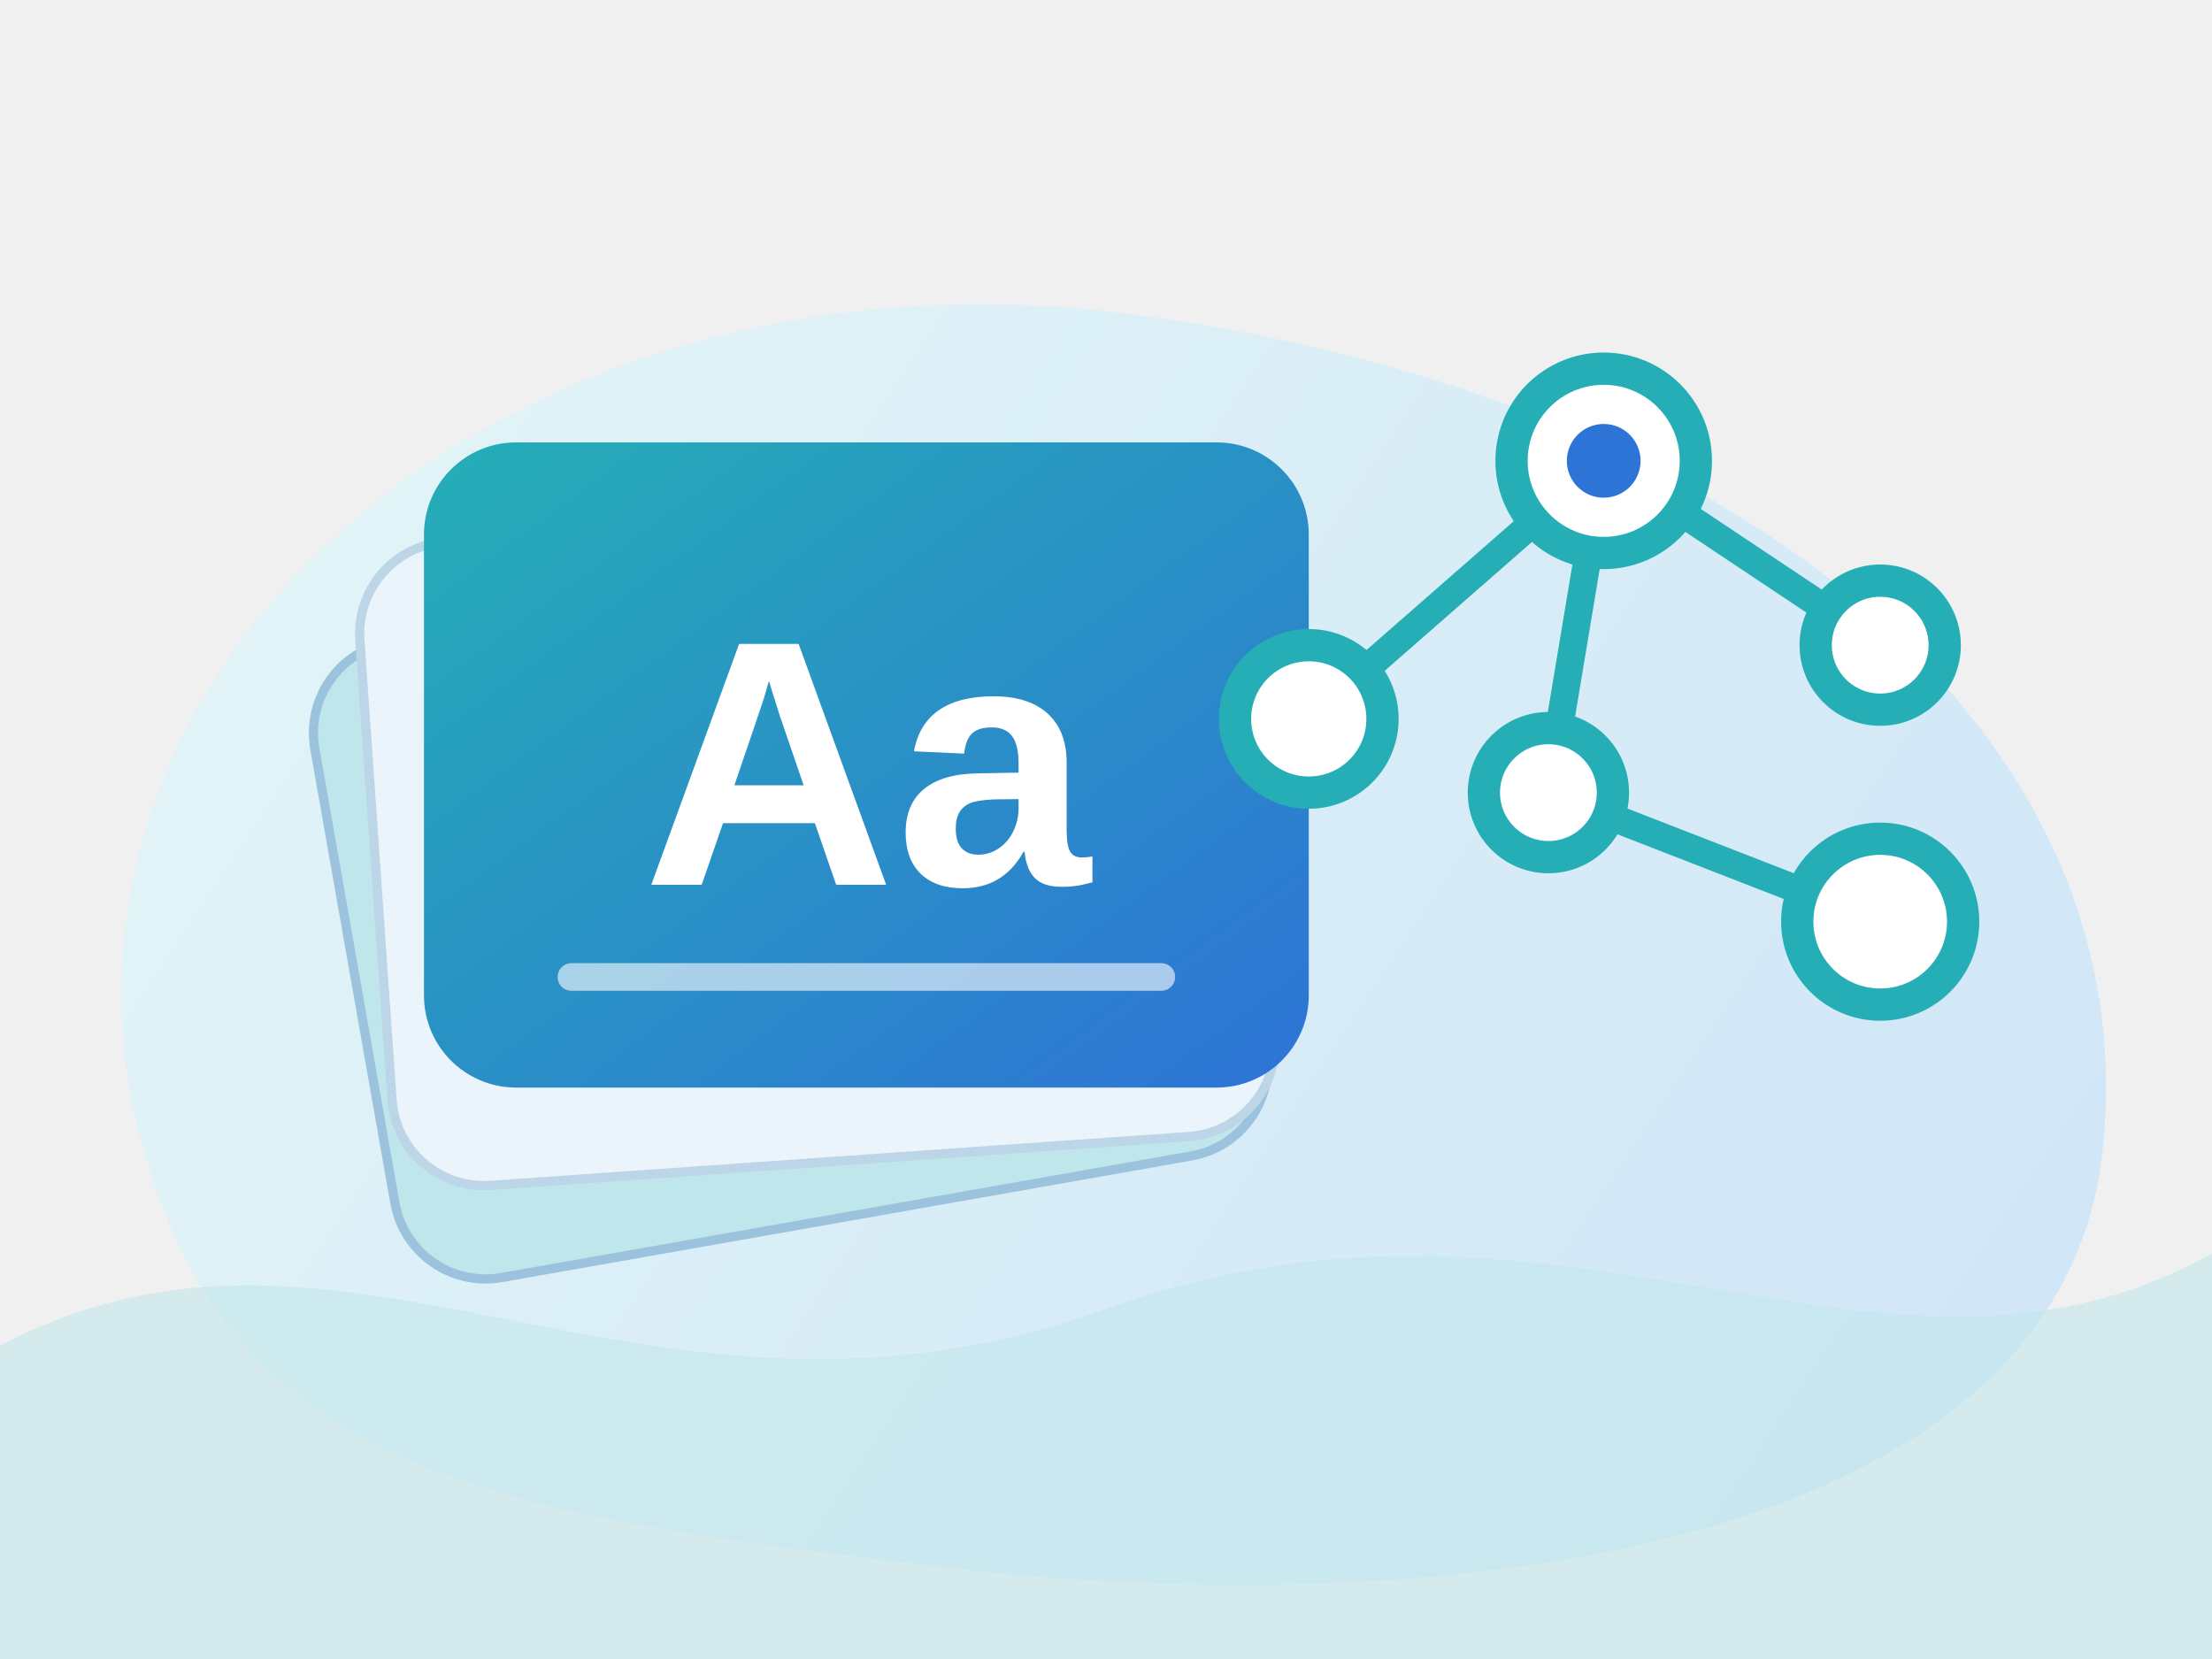
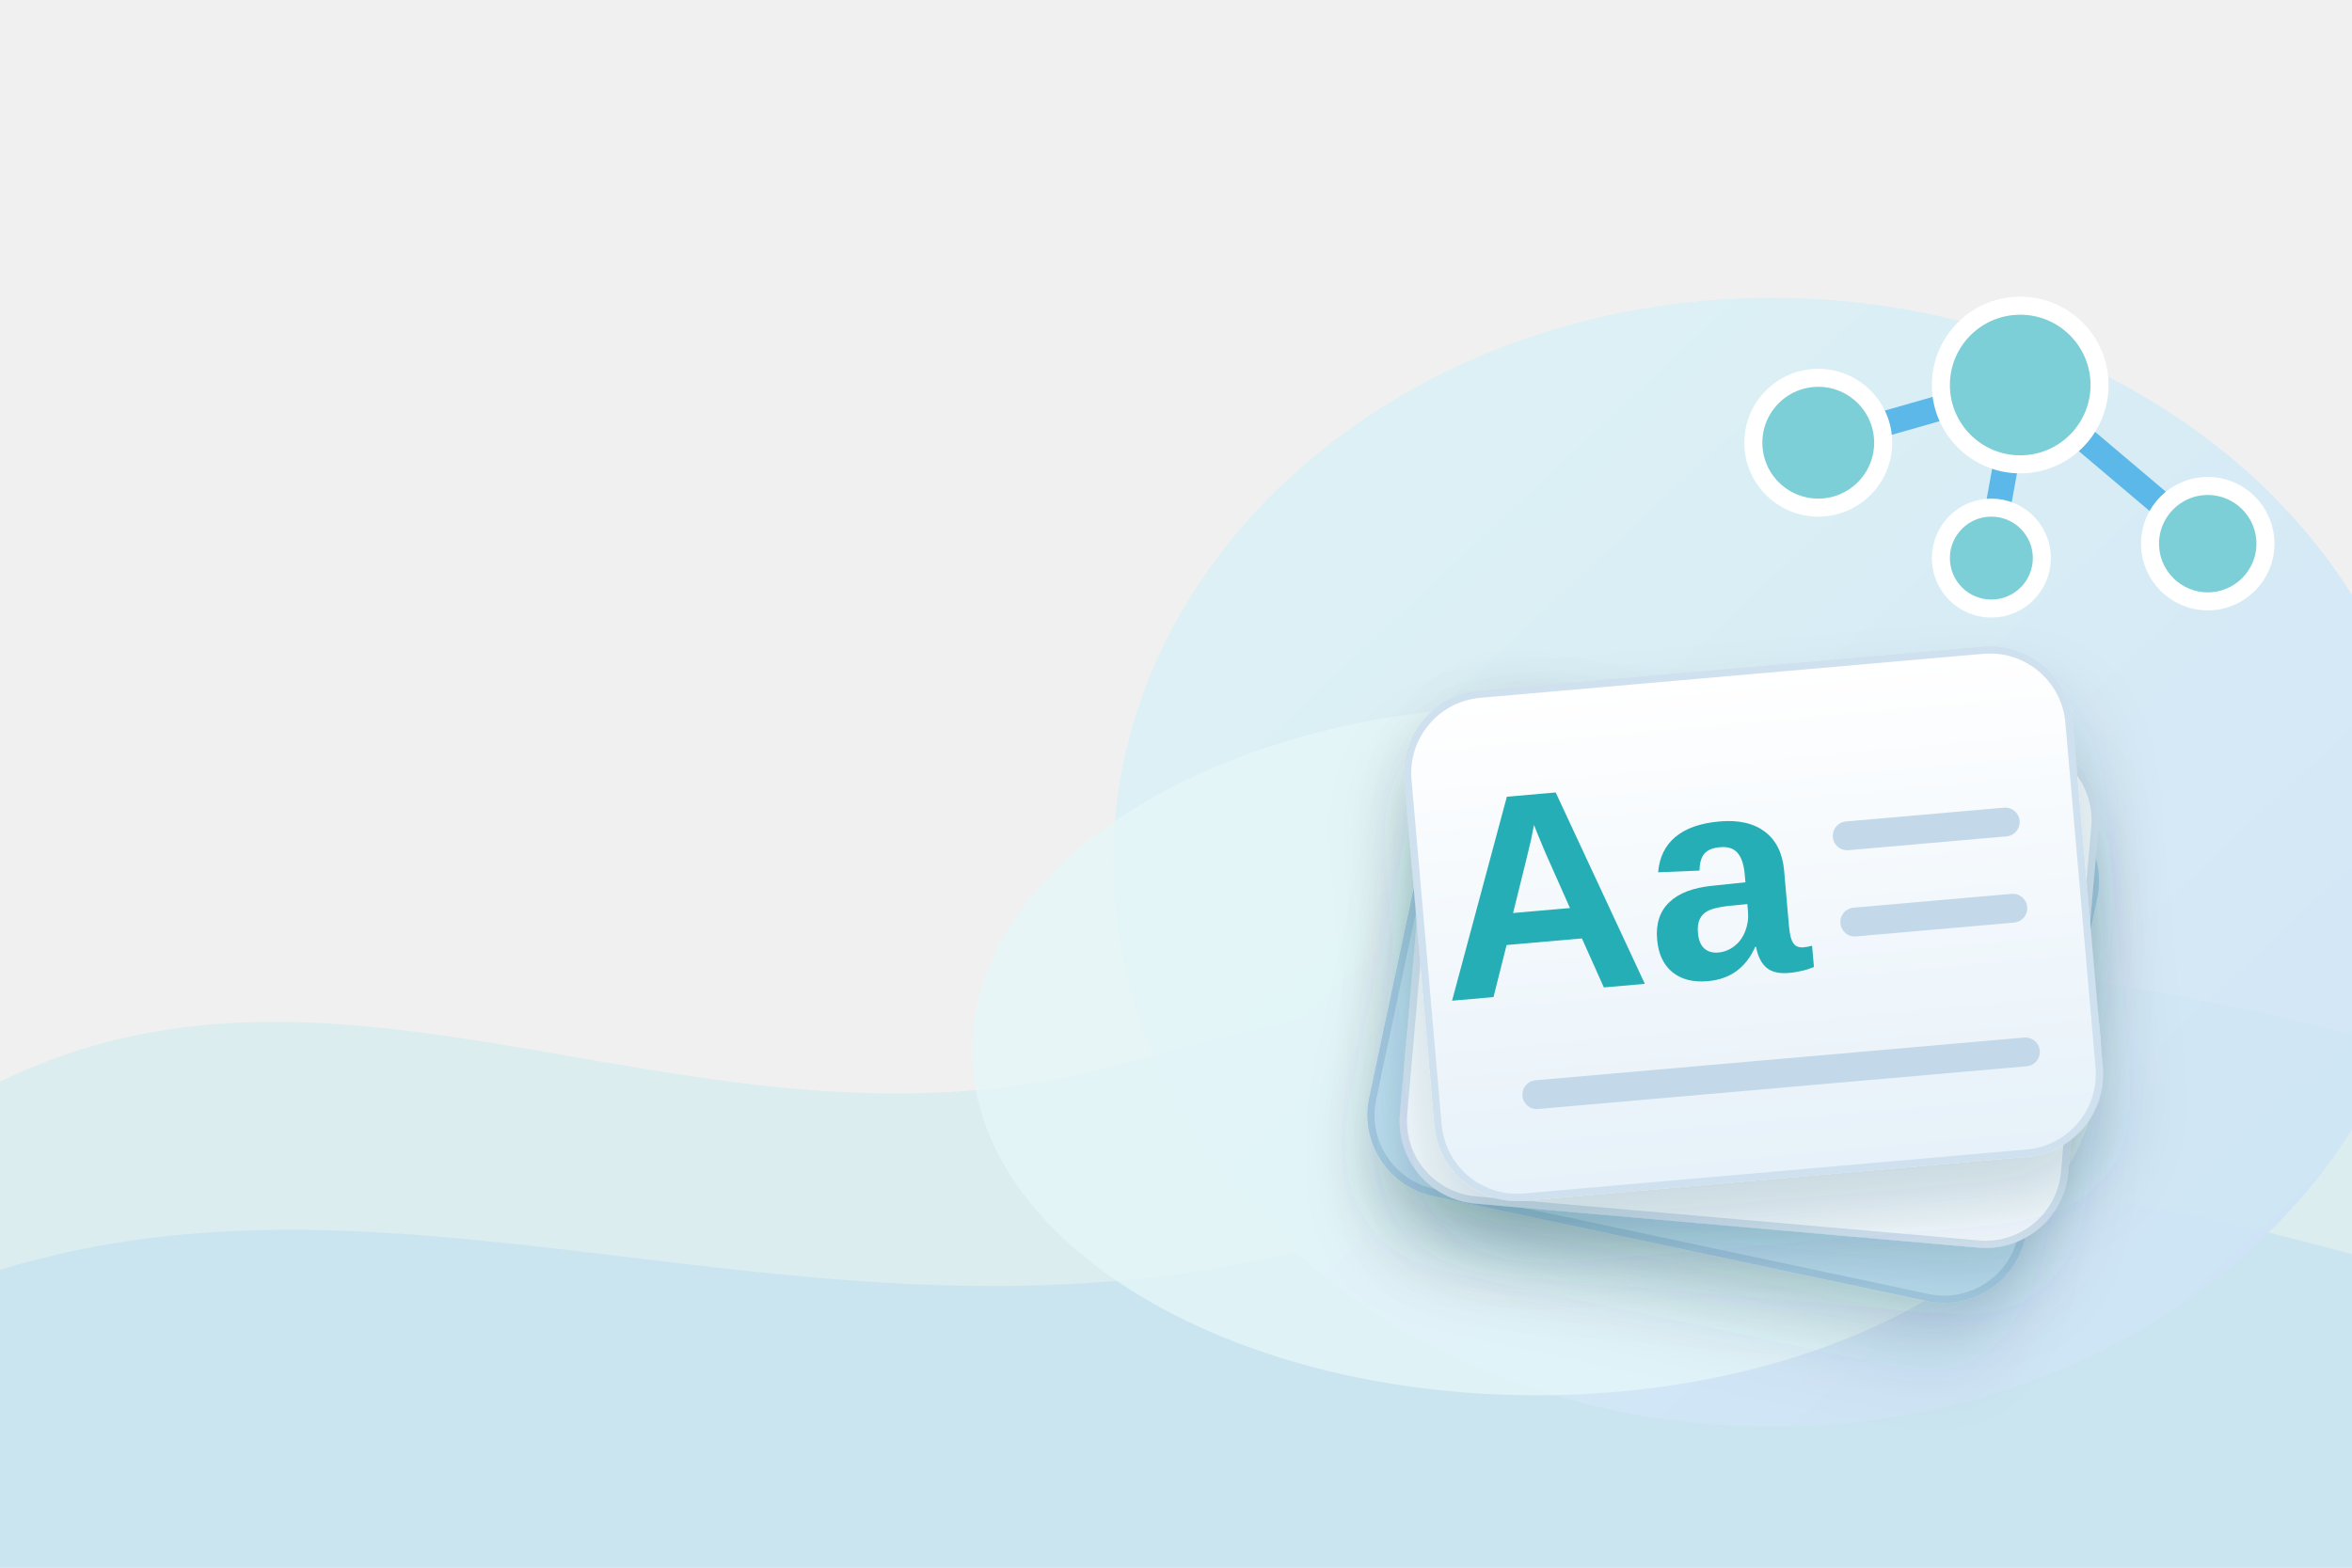
- <svg xmlns="http://www.w3.org/2000/svg" viewBox="0 0 240 180" fill="none">
+ <svg xmlns="http://www.w3.org/2000/svg" viewBox="0 0 300 200" fill="none">
  <defs>
-     <linearGradient id="bg" x1="20" y1="30" x2="230" y2="170" gradientUnits="userSpaceOnUse">
-       <stop stop-color="#E3F5F7" />
-       <stop offset="1" stop-color="#CFE5F7" />
+     <linearGradient id="bgw" x1="150" y1="30" x2="300" y2="190" gradientUnits="userSpaceOnUse">
+       <stop stop-color="#DDF3F5" />
+       <stop offset="1" stop-color="#CBE2F6" />
    </linearGradient>
    <linearGradient id="ac" x1="0" y1="0" x2="1" y2="1">
-       <stop stop-color="#25AEB6" />
+       <stop stop-color="#5BB8E8" />
      <stop offset="1" stop-color="#2E73D6" />
+     </linearGradient>
+     <linearGradient id="tl" x1="0" y1="0" x2="1" y2="1">
+       <stop stop-color="#47C2C4" />
+       <stop offset="1" stop-color="#1E93A0" />
    </linearGradient>
    <linearGradient id="pg" x1="0" y1="0" x2="0" y2="1">
      <stop stop-color="#FFFFFF" />
-       <stop offset="1" stop-color="#E8F3FA" />
+       <stop offset="1" stop-color="#E6F1F9" />
    </linearGradient>
+     <filter id="sh" x="-25%" y="-20%" width="150%" height="160%">
+       <feDropShadow dx="0" dy="6" stdDeviation="5" flood-color="#173852" flood-opacity=".17" />
+     </filter>
  </defs>
-   <path d="M14 118C6 68 58 26 122 34c64 8 112 44 106 92-6 44-76 50-126 44C52 164 22 160 14 118Z" fill="url(#bg)" />
-   <path d="M0 146c38-20 70 14 120-4s84 14 120-6v44H0Z" fill="#BFE6EA" opacity=".55" />
-   <g transform="rotate(-10 90 110)">
-     <rect x="40" y="62" width="96" height="70" rx="10" fill="#BFE6EA" stroke="#9CC3DE" />
+   <path d="M0 138C45 116 90 150 142 136S238 116 300 132V200H0Z" fill="#CDEBEE" opacity=".6" />
+   <path d="M0 162C52 146 104 174 164 160S256 148 300 160V200H0Z" fill="#BCDDF1" opacity=".5" />
+   <ellipse cx="226" cy="110" rx="84" ry="72" fill="url(#bgw)" opacity=".9" />
+   <ellipse cx="196" cy="134" rx="72" ry="44" fill="#E6F7F8" opacity=".75" />
+   <g transform="translate(300 200) scale(.92) translate(-300 -200)">
+     <g filter="url(#sh)" transform="rotate(12 214 122)">
+       <rect x="168" y="86" width="92" height="70" rx="11" fill="#BFE0F2" stroke="#A7CCE3" />
+     </g>
+     <g filter="url(#sh)" transform="rotate(5 214 122)">
+       <rect x="170" y="82" width="92" height="70" rx="11" fill="#F1F8FD" stroke="#CFE0EE" />
+     </g>
+     <g filter="url(#sh)" transform="rotate(-5 214 122)">
+       <rect x="172" y="76" width="92" height="70" rx="11" fill="url(#pg)" stroke="#CFE0EE" />
+       <text x="200" y="118" text-anchor="middle" font-family="system-ui,-apple-system,Segoe UI,Arial,sans-serif" font-size="40" font-weight="800" fill="#25AEB6">Aa</text>
+       <path d="M232 100h22M232 112h22M186 132h68" stroke="#C3D9EA" stroke-width="4" stroke-linecap="round" />
+     </g>
+     <g stroke="#5BB8E8" stroke-width="3.5" stroke-linecap="round">
+       <path d="M226 44l28-8M254 36l26 22M254 36l-4 22" />
+     </g>
+     <g fill="#7CCFD6" stroke="#fff" stroke-width="2.5">
+       <circle cx="226" cy="44" r="9" />
+       <circle cx="254" cy="36" r="11" />
+       <circle cx="280" cy="58" r="8" />
+       <circle cx="250" cy="60" r="7" />
+     </g>
  </g>
-   <g transform="rotate(-4 90 110)">
-     <rect x="42" y="56" width="96" height="70" rx="10" fill="#EAF4FA" stroke="#BCD6E8" />
-   </g>
-   <rect x="46" y="48" width="96" height="70" rx="10" fill="url(#ac)" />
-   <text x="94" y="96" text-anchor="middle" font-family="system-ui,-apple-system,Segoe UI,Arial,sans-serif" font-size="38" font-weight="800" fill="#fff">Aa</text>
-   <path d="M62 106h64" stroke="#fff" stroke-opacity=".6" stroke-width="3" stroke-linecap="round" />
-   <g stroke="#25AEB6" stroke-width="3" stroke-linecap="round">
-     <path d="M142 78l32-28M174 50l30 20M174 50l-6 36M168 86l36 14" />
-   </g>
-   <g fill="#fff" stroke="#25AEB6" stroke-width="3.5">
-     <circle cx="142" cy="78" r="8" />
-     <circle cx="174" cy="50" r="10" />
-     <circle cx="204" cy="70" r="7" />
-     <circle cx="168" cy="86" r="7" />
-     <circle cx="204" cy="100" r="9" />
-   </g>
-   <circle cx="174" cy="50" r="4" fill="#2E73D6" />
</svg>
